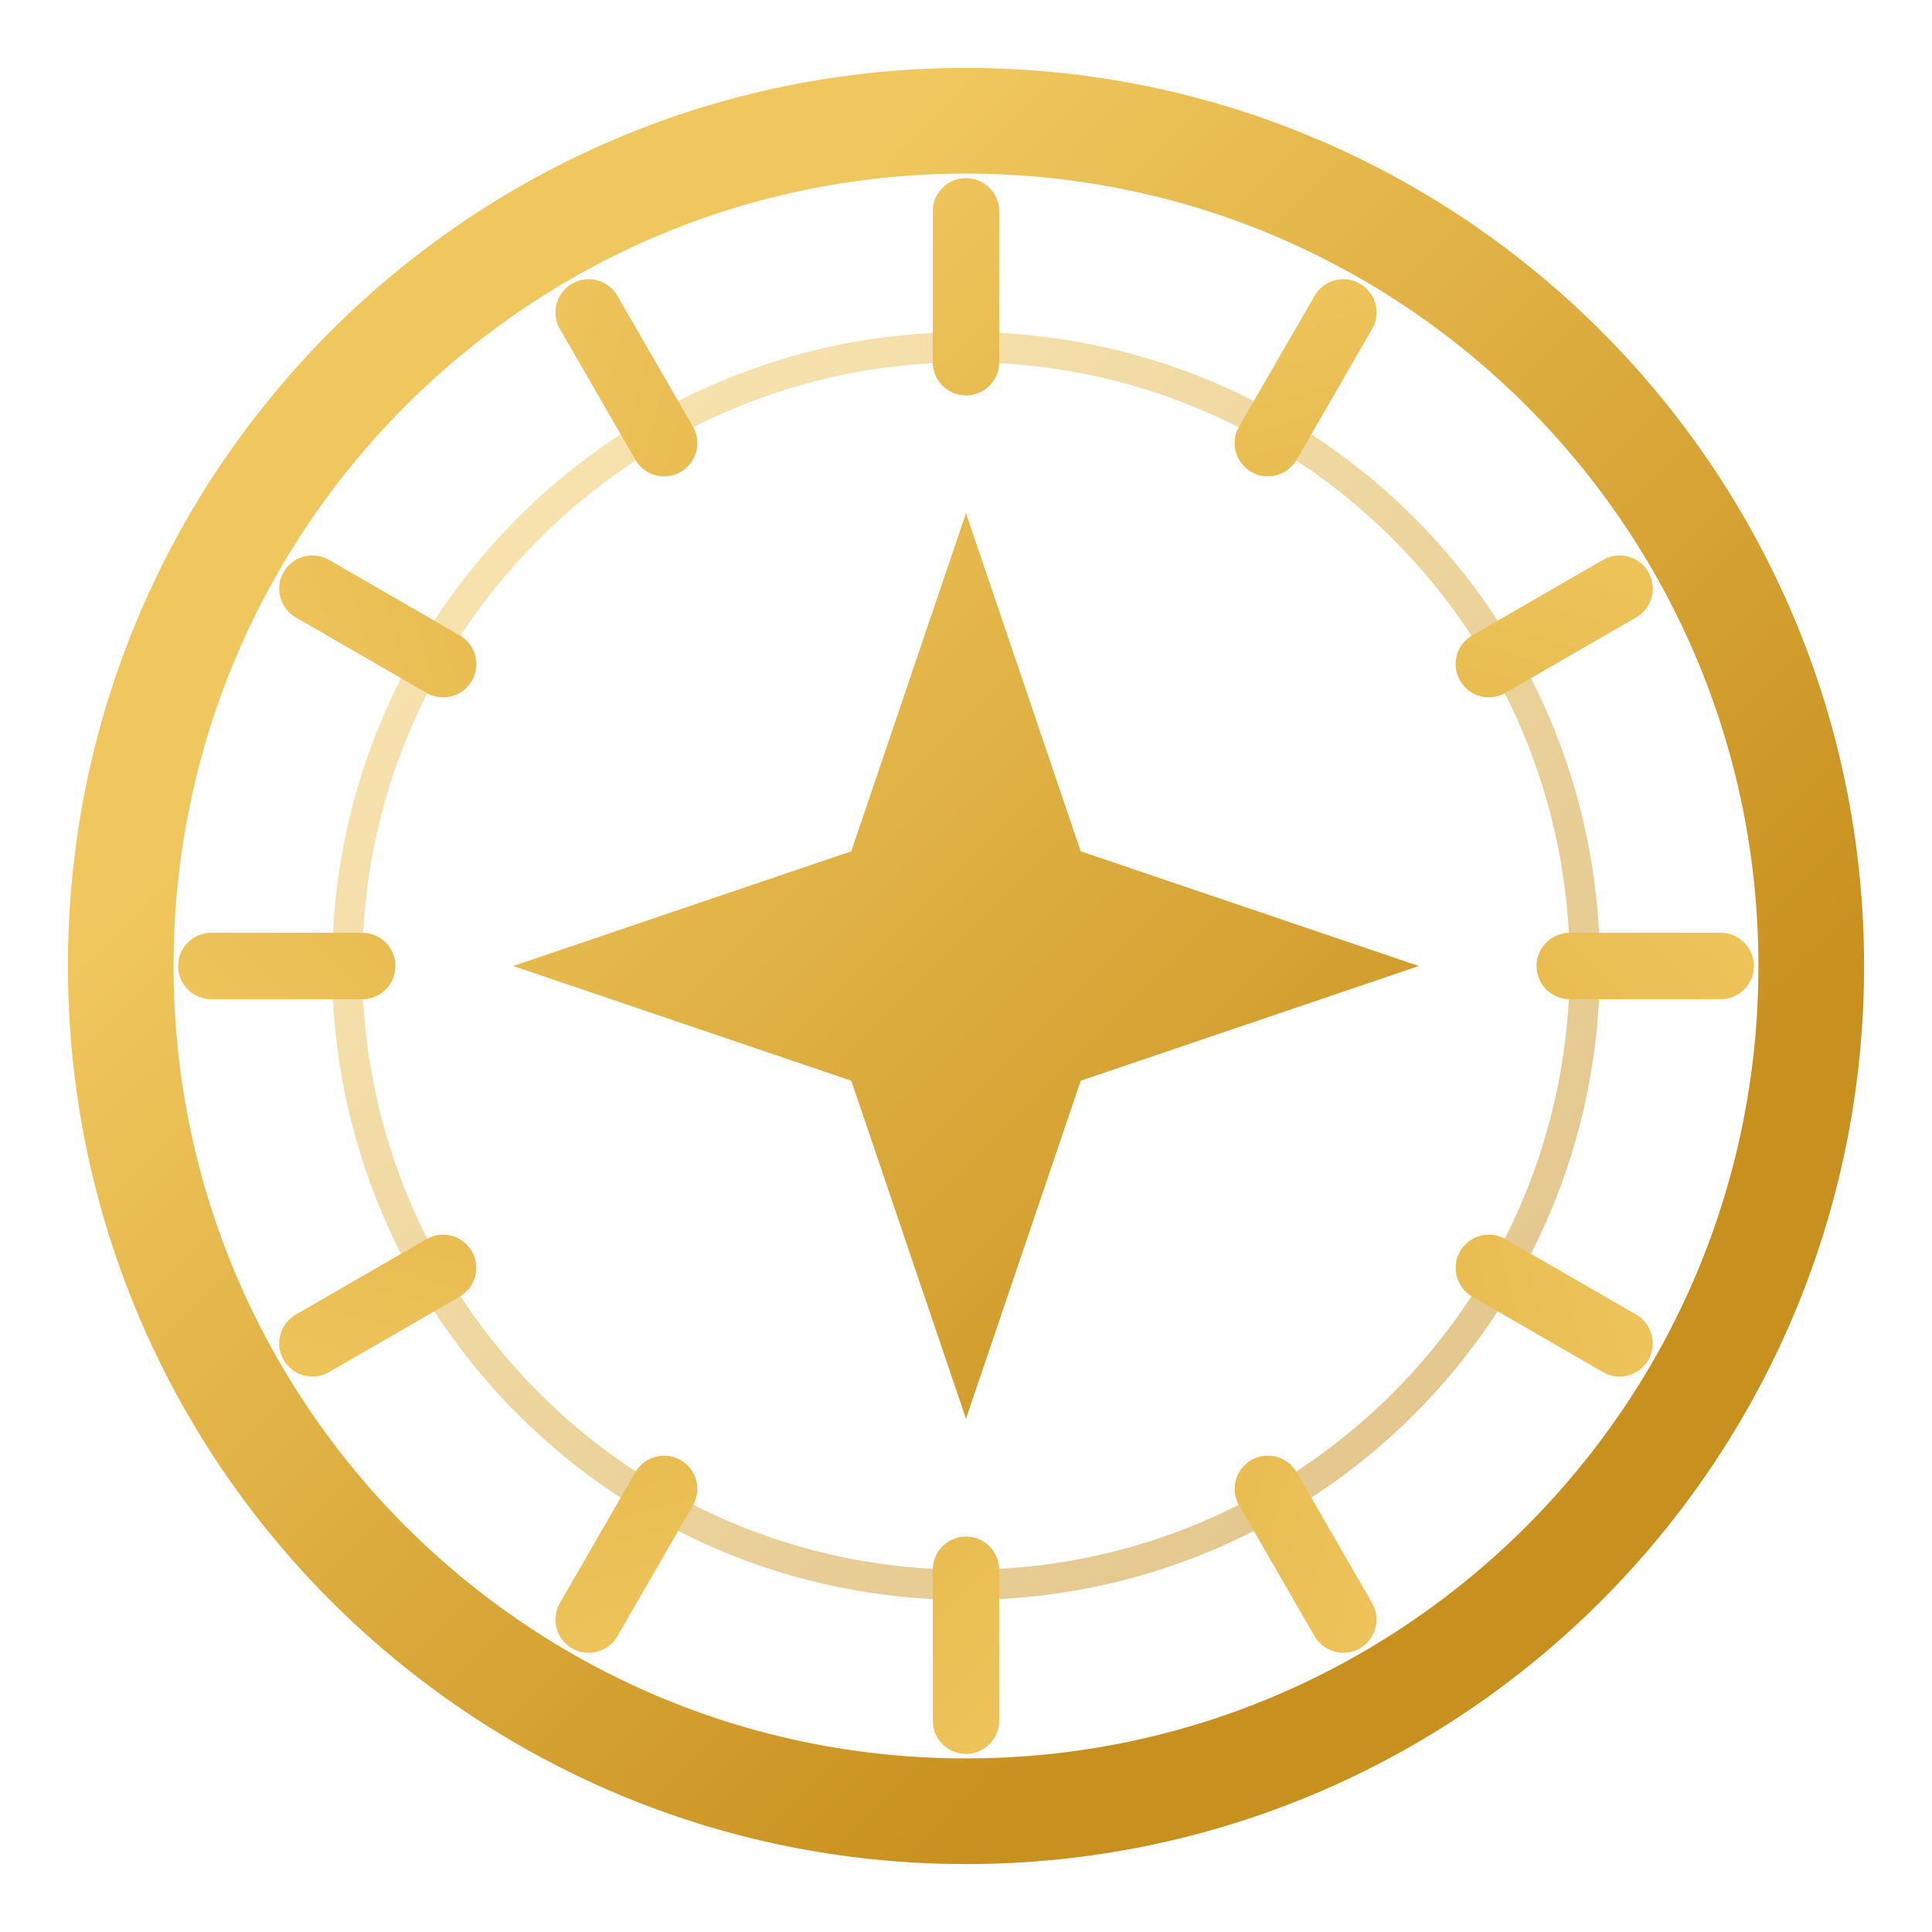
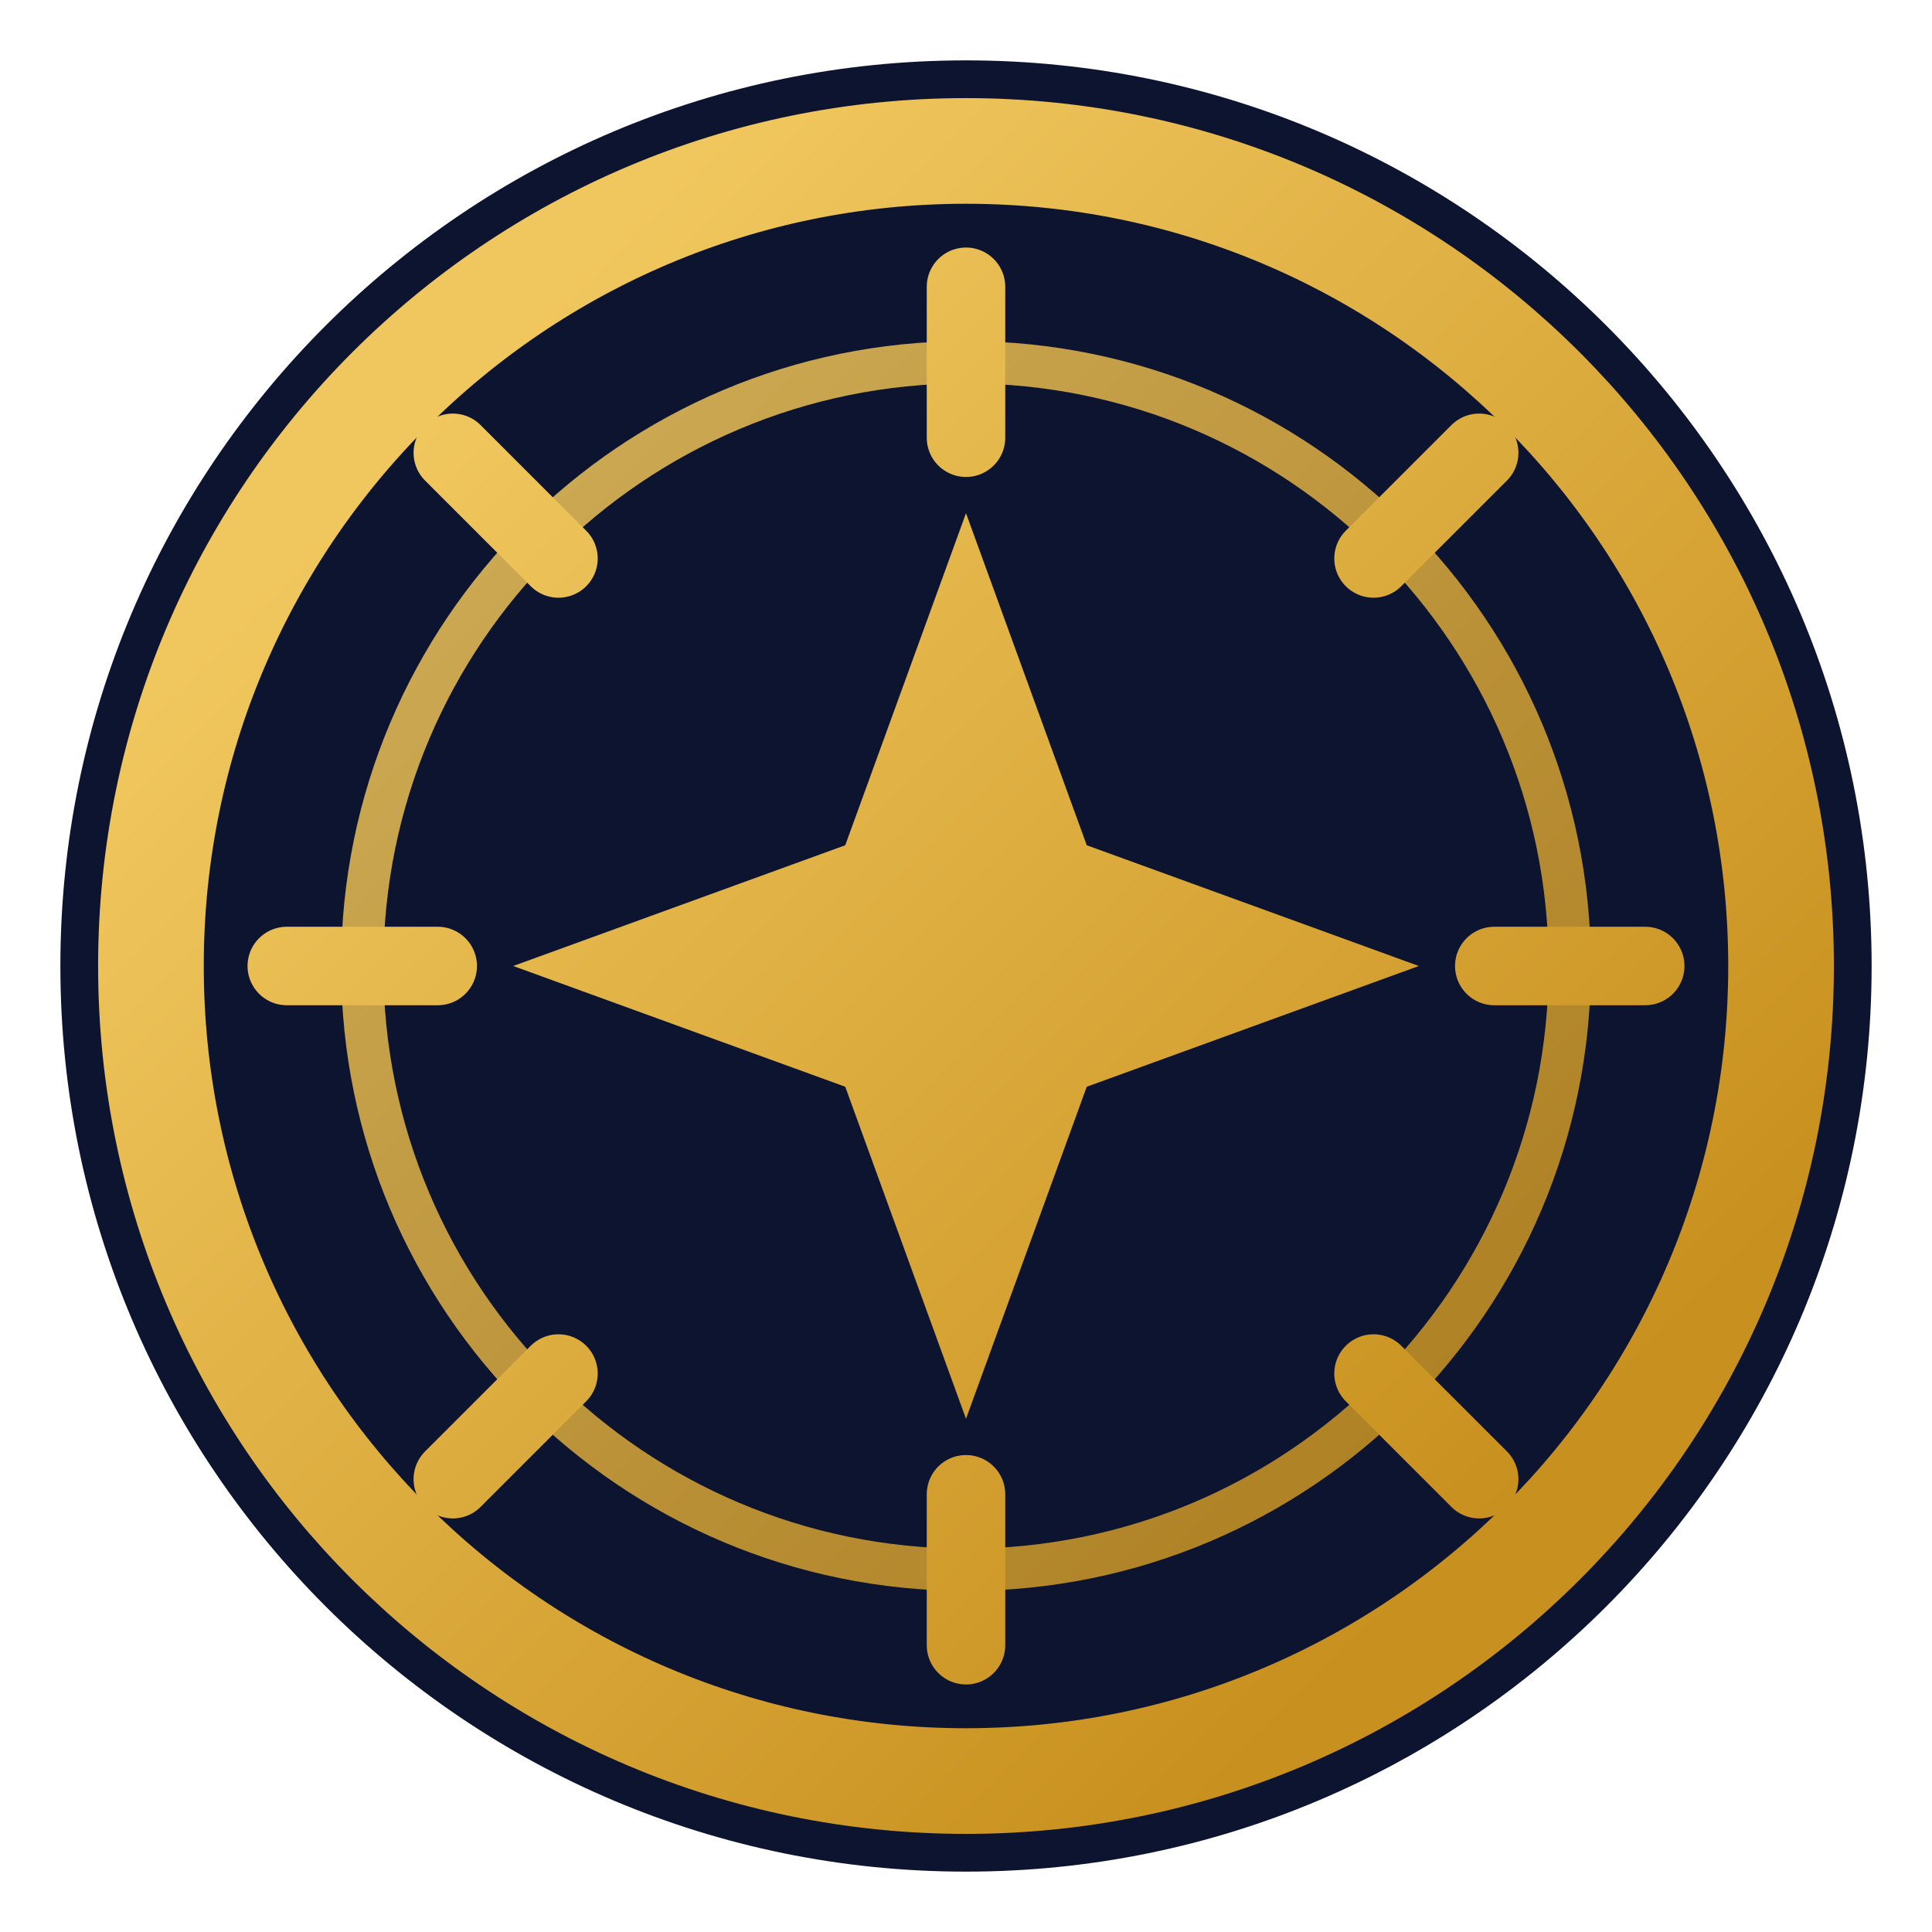
- <svg xmlns="http://www.w3.org/2000/svg" viewBox="0 0 64 64" role="img" aria-label="زایچه">
+ <svg xmlns="http://www.w3.org/2000/svg" viewBox="0 0 64 64">
  <defs>
-     <linearGradient id="zgold" gradientUnits="userSpaceOnUse" x1="17" y1="17" x2="47" y2="47">
+     <linearGradient id="zgold" gradientUnits="userSpaceOnUse" x1="14" y1="14" x2="50" y2="50">
      <stop offset="0" stop-color="#F0C75E" />
      <stop offset="1" stop-color="#C8901E" />
    </linearGradient>
  </defs>
-   <circle cx="32" cy="32" r="28" fill="none" stroke="url(#zgold)" stroke-width="3.5" />
-   <circle cx="32" cy="32" r="20.5" fill="none" stroke="url(#zgold)" stroke-width="1" opacity="0.5" />
-   <g stroke="url(#zgold)" stroke-width="2.2" stroke-linecap="round">
-     <line x1="32" y1="7" x2="32" y2="12" transform="rotate(0 32 32)" />
-     <line x1="32" y1="7" x2="32" y2="12" transform="rotate(30 32 32)" />
-     <line x1="32" y1="7" x2="32" y2="12" transform="rotate(60 32 32)" />
-     <line x1="32" y1="7" x2="32" y2="12" transform="rotate(90 32 32)" />
-     <line x1="32" y1="7" x2="32" y2="12" transform="rotate(120 32 32)" />
-     <line x1="32" y1="7" x2="32" y2="12" transform="rotate(150 32 32)" />
-     <line x1="32" y1="7" x2="32" y2="12" transform="rotate(180 32 32)" />
-     <line x1="32" y1="7" x2="32" y2="12" transform="rotate(210 32 32)" />
-     <line x1="32" y1="7" x2="32" y2="12" transform="rotate(240 32 32)" />
-     <line x1="32" y1="7" x2="32" y2="12" transform="rotate(270 32 32)" />
-     <line x1="32" y1="7" x2="32" y2="12" transform="rotate(300 32 32)" />
-     <line x1="32" y1="7" x2="32" y2="12" transform="rotate(330 32 32)" />
+   <circle cx="32" cy="32" r="30" fill="#0d1430" />
+   <circle cx="32" cy="32" r="27" fill="none" stroke="url(#zgold)" stroke-width="3.5" />
+   <circle cx="32" cy="32" r="20" fill="none" stroke="url(#zgold)" stroke-width="1.4" opacity="0.85" />
+   <g stroke="url(#zgold)" stroke-width="2.6" stroke-linecap="round">
+     <line x1="32" y1="9.5" x2="32" y2="14.5" />
+     <line x1="49" y1="15" x2="45.5" y2="18.5" />
+     <line x1="54.5" y1="32" x2="49.5" y2="32" />
+     <line x1="49" y1="49" x2="45.5" y2="45.5" />
+     <line x1="32" y1="54.5" x2="32" y2="49.5" />
+     <line x1="15" y1="49" x2="18.5" y2="45.5" />
+     <line x1="9.5" y1="32" x2="14.5" y2="32" />
+     <line x1="15" y1="15" x2="18.5" y2="18.5" />
  </g>
-   <path d="M32 17 L35.8 28.2 L47 32 L35.8 35.8 L32 47 L28.2 35.8 L17 32 L28.2 28.2 Z" fill="url(#zgold)" />
+   <path d="M32 17 L36 28 L47 32 L36 36 L32 47 L28 36 L17 32 L28 28 Z" fill="url(#zgold)" />
</svg>
